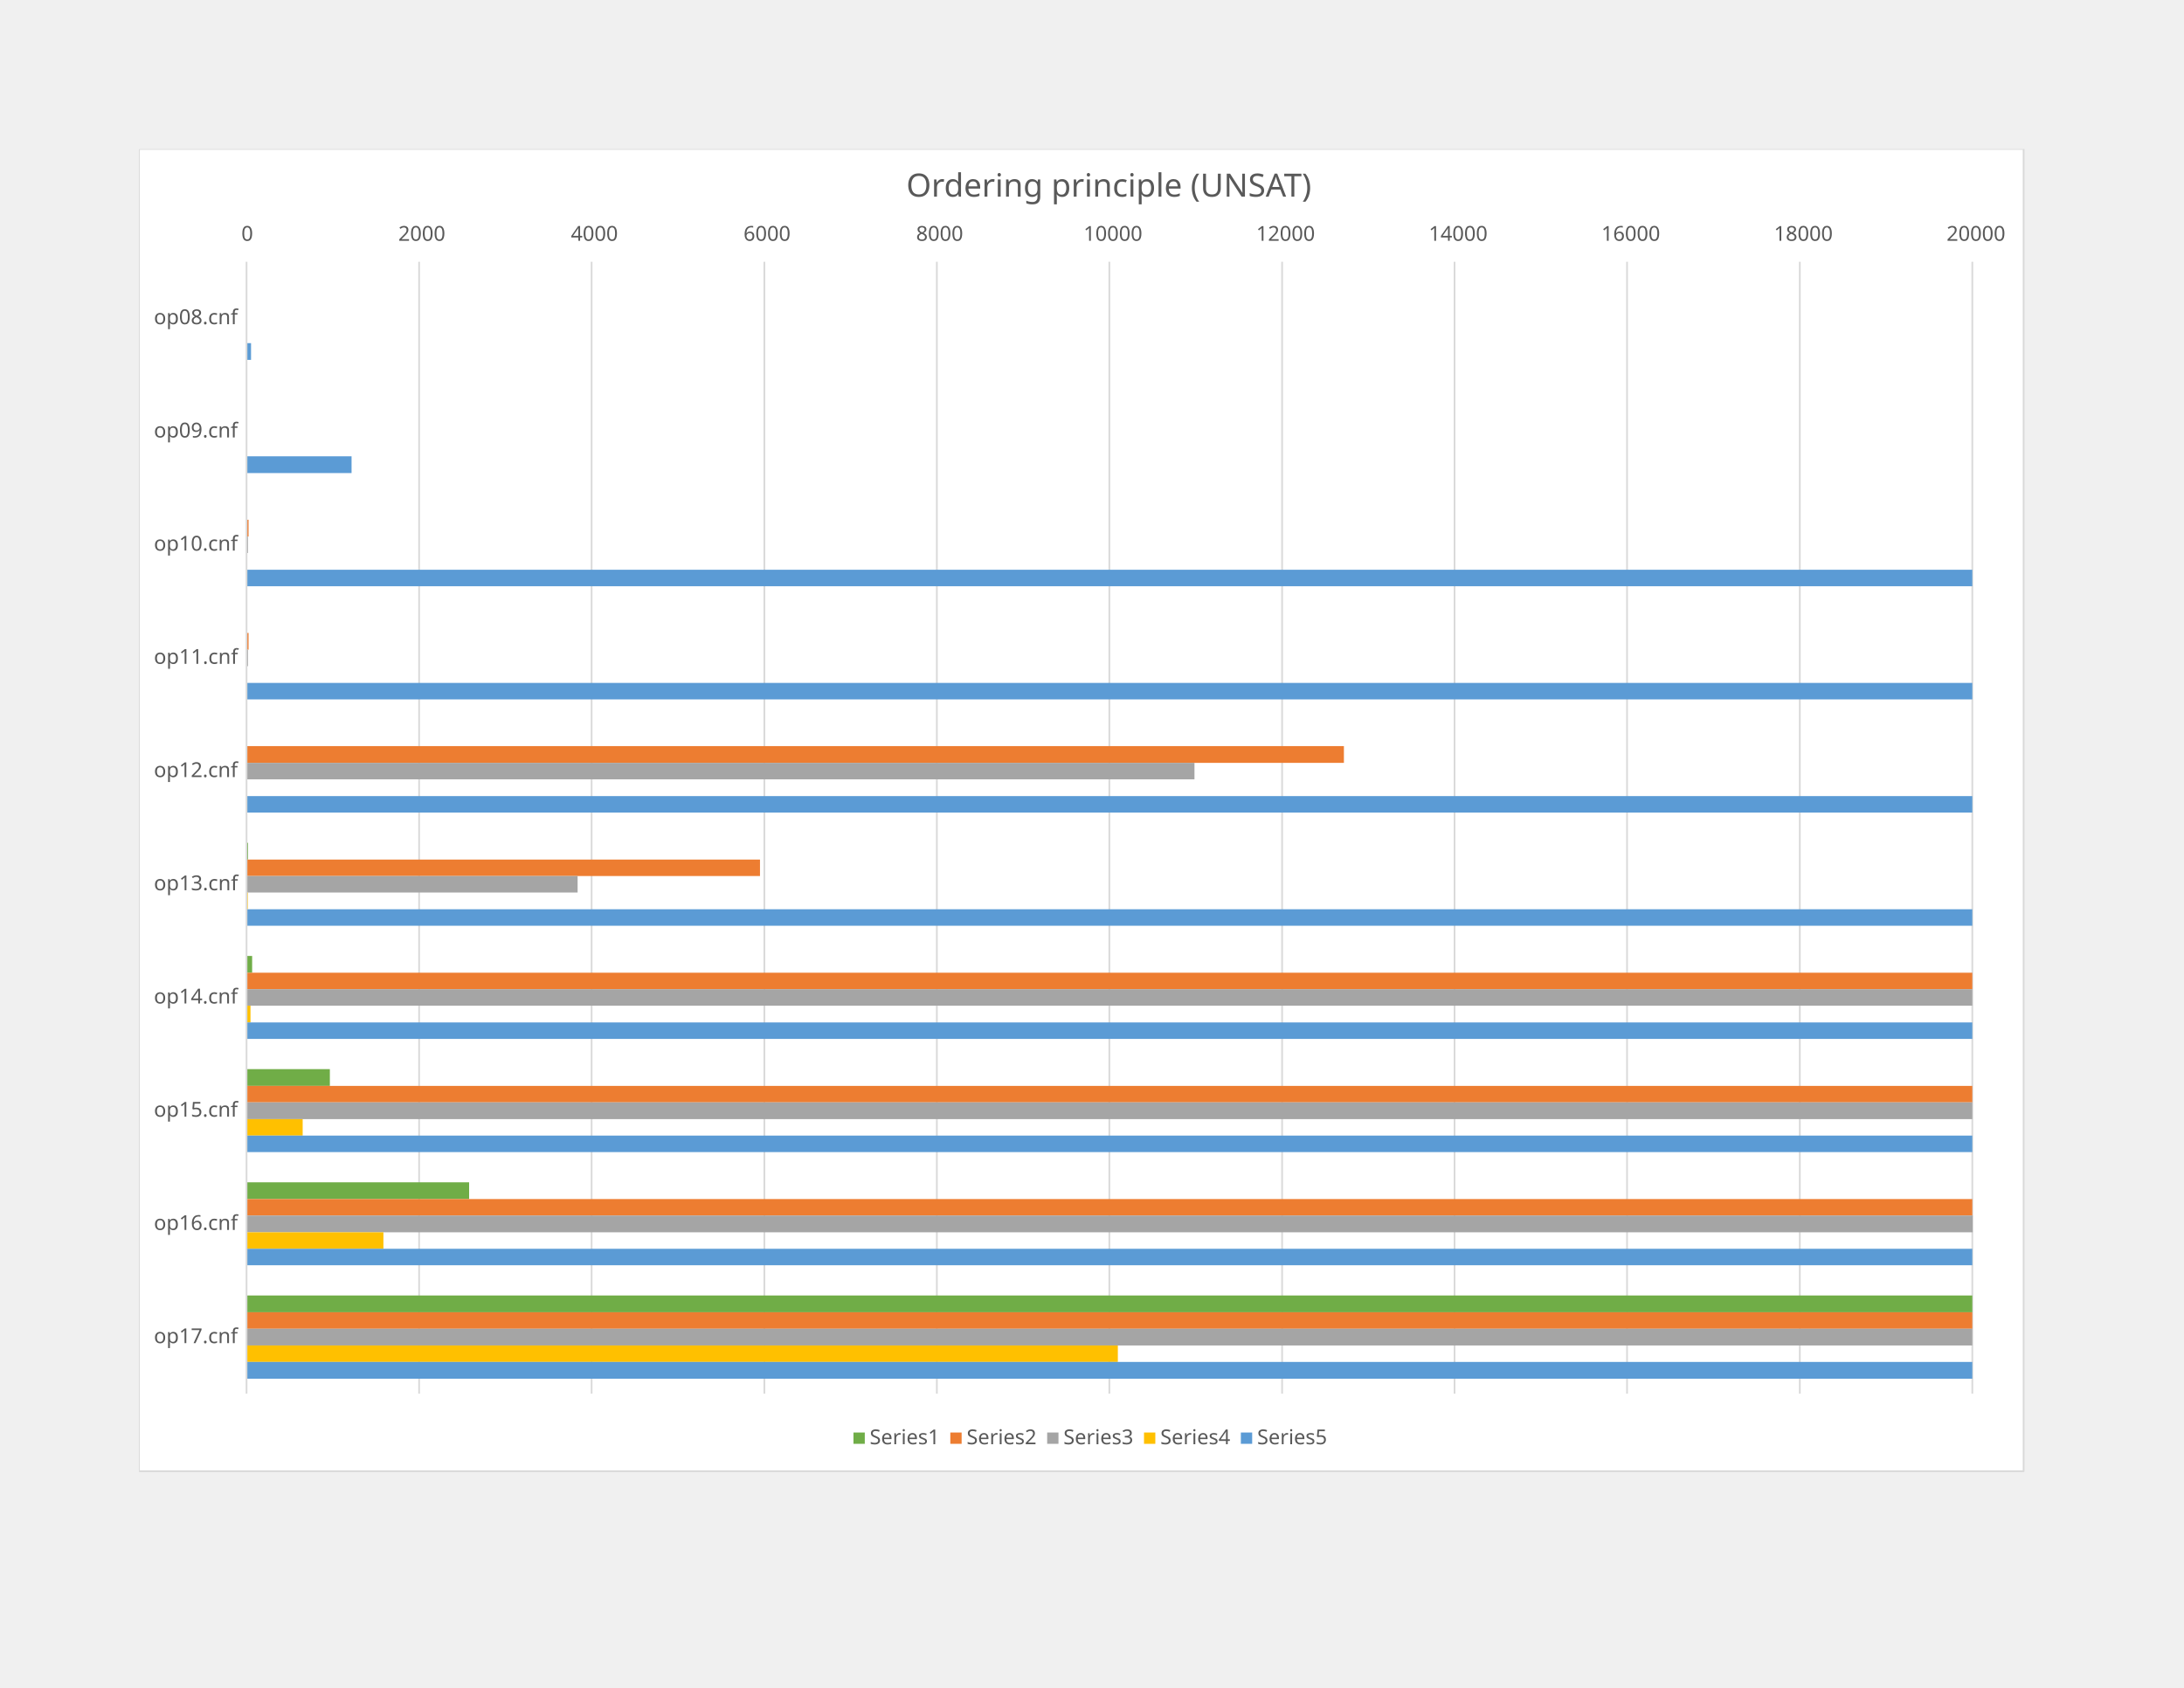
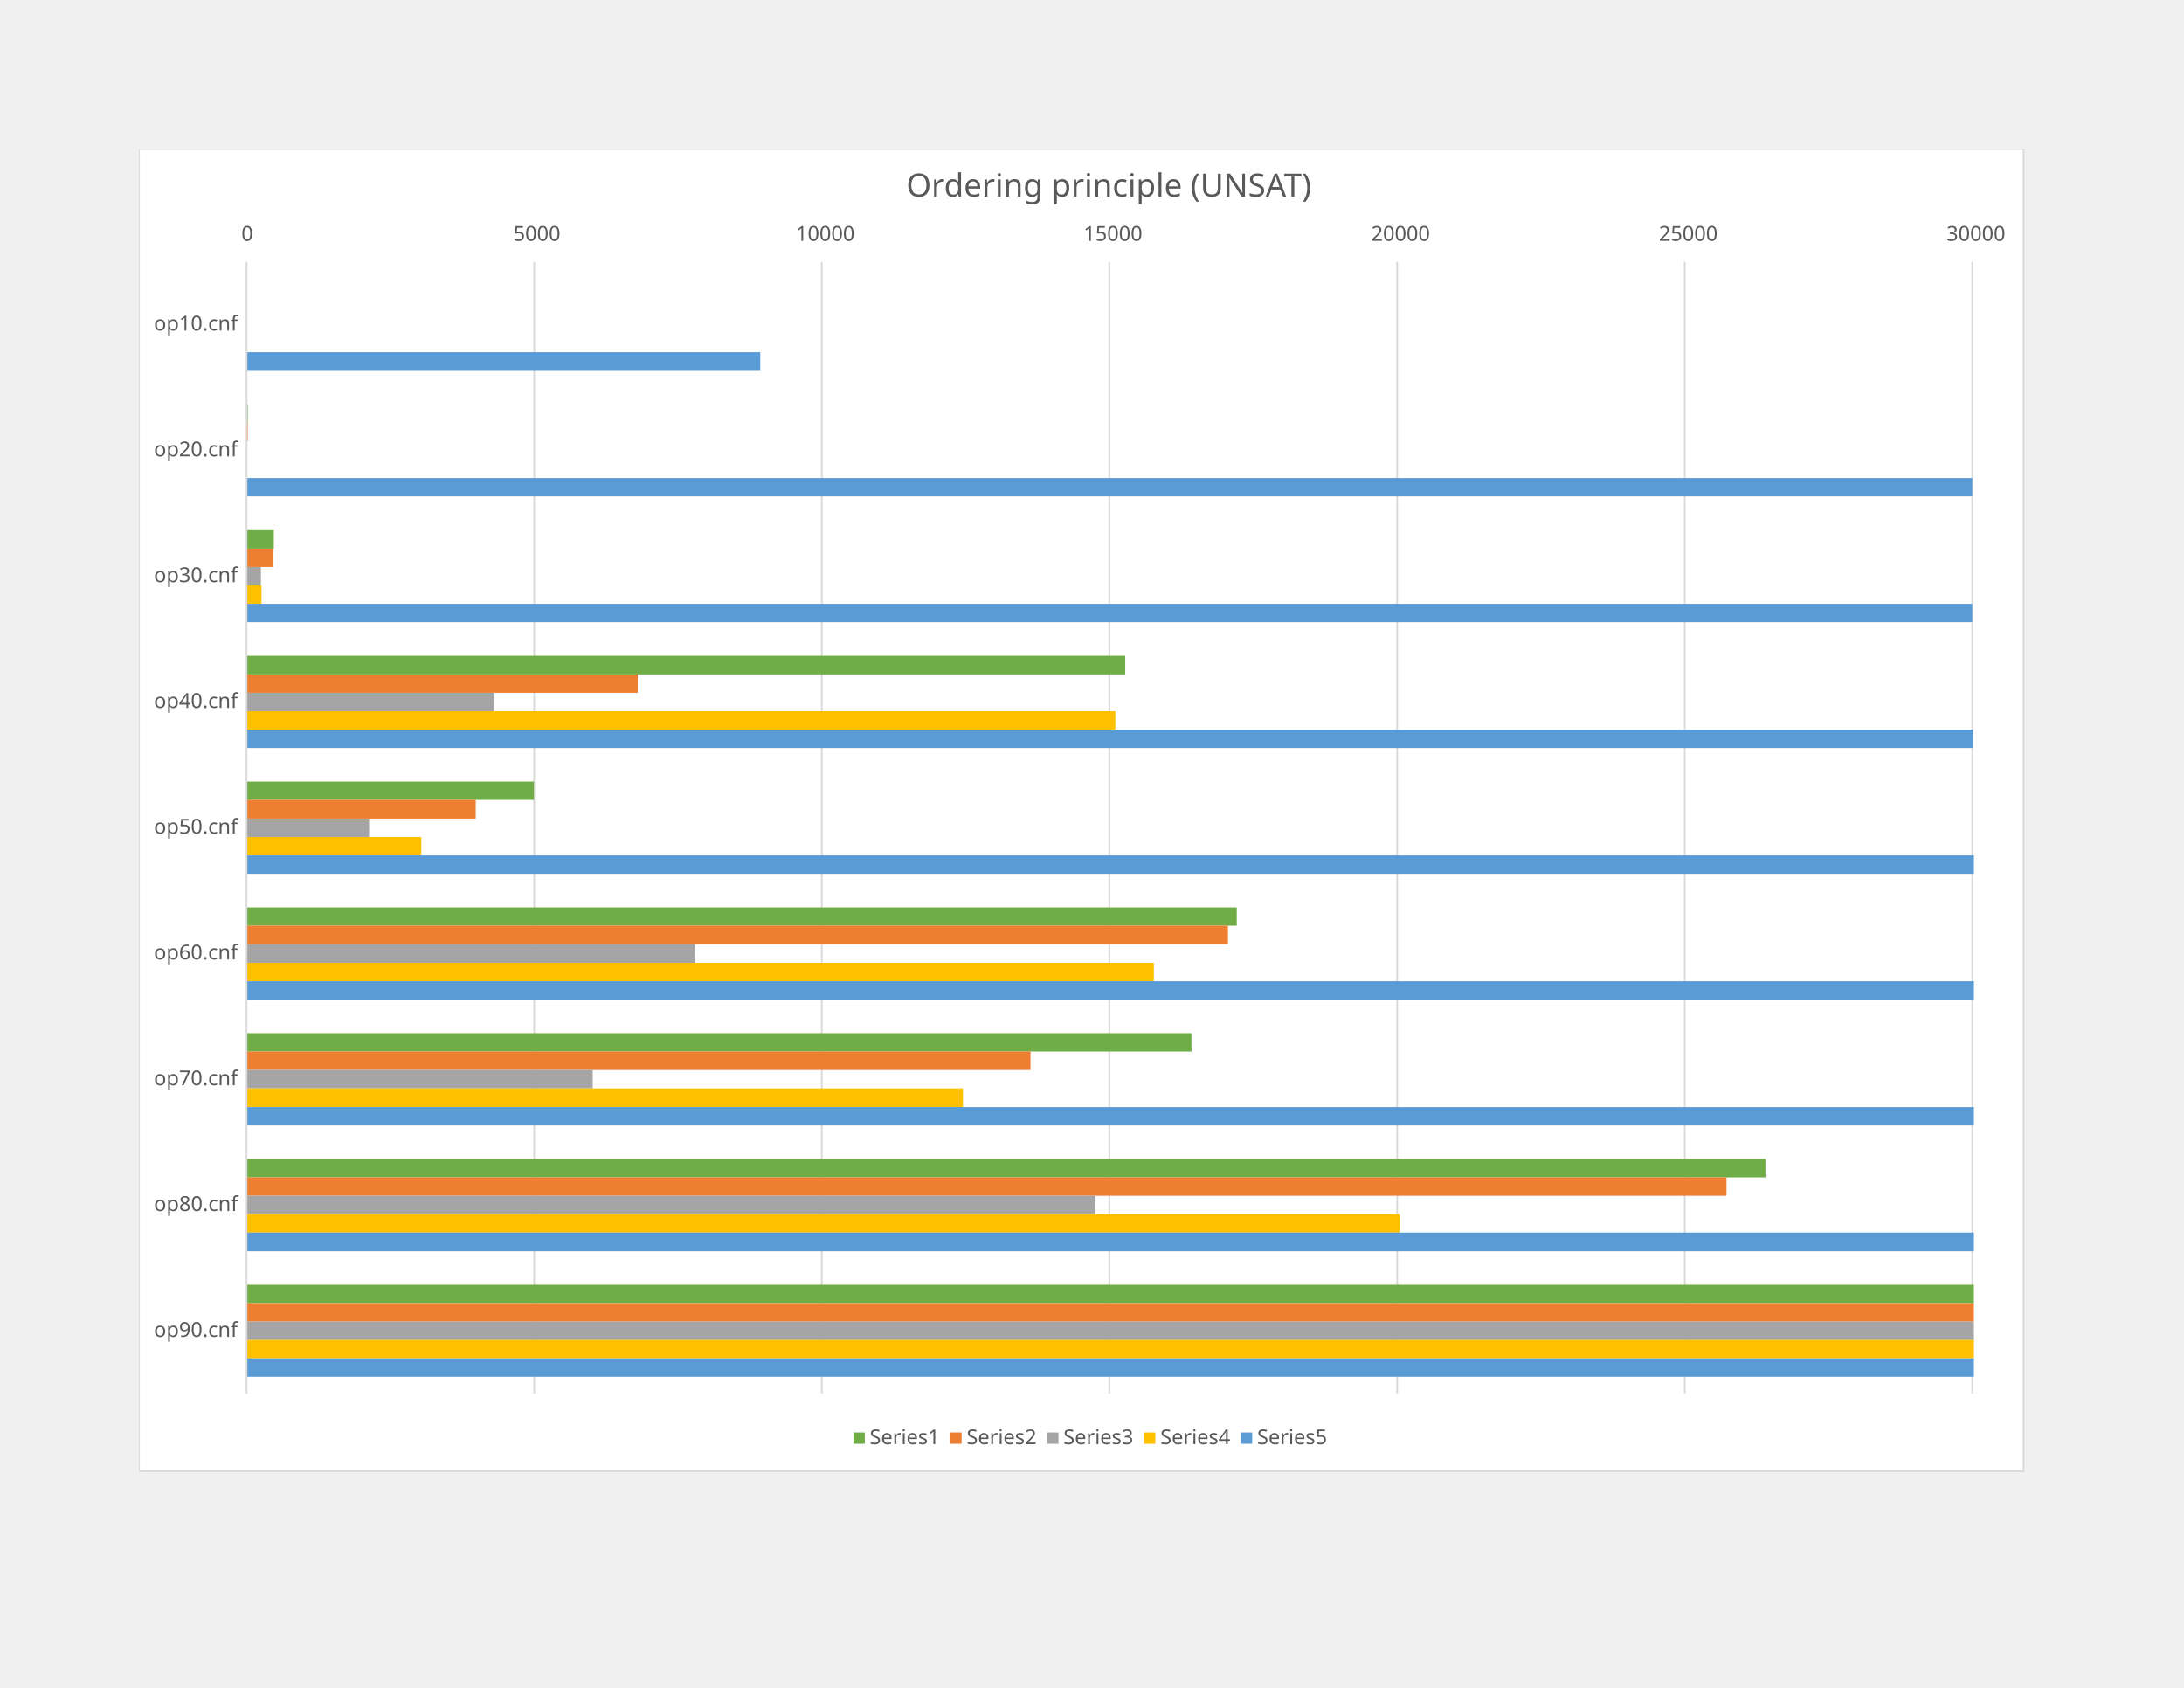
<svg xmlns="http://www.w3.org/2000/svg" version="1.1" width="792" height="612" viewBox="0 0 792 612">
  <defs>
    <clipPath id="clip_1">
      <path transform="matrix(1,0,0,-1,0,612)" d="M50.4 77.04H736.8V558H50.4Z" clip-rule="evenodd" />
    </clipPath>
    <clipPath id="clip_2">
      <path transform="matrix(1,0,0,-1,0,612)" d="M50.4 77.04H736.8V558H50.4Z" clip-rule="evenodd" />
    </clipPath>
    <clipPath id="clip_3">
-       <path transform="matrix(1,0,0,-1,0,612)" d="M50.4 78.6H733.8V558H50.4Z" clip-rule="evenodd" />
+       <path transform="matrix(1,0,0,-1,0,612)" d="M89.344 106.12H715.824V517.17H89.344Z" clip-rule="evenodd" />
    </clipPath>
    <clipPath id="clip_4">
-       <path transform="matrix(1,0,0,-1,0,612)" d="M50.4 78.6H733.8V558H50.4Z" clip-rule="evenodd" />
+       <path transform="matrix(1,0,0,-1,0,612)" d="M89.344 106.12H715.824V517.17H89.344Z" clip-rule="evenodd" />
    </clipPath>
    <clipPath id="clip_5">
-       <path transform="matrix(1,0,0,-1,0,612)" d="M50.4 78.6H733.8V558H50.4Z" clip-rule="evenodd" />
+       <path transform="matrix(1,0,0,-1,0,612)" d="M89.344 106.12H715.824V517.17H89.344Z" clip-rule="evenodd" />
    </clipPath>
    <clipPath id="clip_6">
-       <path transform="matrix(1,0,0,-1,0,612)" d="M50.4 78.6H733.8V558H50.4Z" clip-rule="evenodd" />
+       <path transform="matrix(1,0,0,-1,0,612)" d="M89.344 106.12H715.824V517.17H89.344Z" clip-rule="evenodd" />
    </clipPath>
    <clipPath id="clip_7">
-       <path transform="matrix(1,0,0,-1,0,612)" d="M50.4 78.6H733.8V558H50.4Z" clip-rule="evenodd" />
+       <path transform="matrix(1,0,0,-1,0,612)" d="M89.344 106.12H715.824V517.17H89.344Z" clip-rule="evenodd" />
    </clipPath>
    <clipPath id="clip_8">
      <path transform="matrix(1,0,0,-1,0,612)" d="M50.4 78.6H733.8V558H50.4Z" clip-rule="evenodd" />
    </clipPath>
    <clipPath id="clip_9">
      <path transform="matrix(1,0,0,-1,0,612)" d="M50.4 78.6H733.8V558H50.4Z" clip-rule="evenodd" />
    </clipPath>
    <clipPath id="clip_10">
      <path transform="matrix(1,0,0,-1,0,612)" d="M50.4 78.6H733.8V558H50.4Z" clip-rule="evenodd" />
    </clipPath>
    <clipPath id="clip_11">
      <path transform="matrix(1,0,0,-1,0,612)" d="M50.4 78.6H733.8V558H50.4Z" clip-rule="evenodd" />
    </clipPath>
    <clipPath id="clip_12">
      <path transform="matrix(1,0,0,-1,0,612)" d="M50.4 78.6H733.8V558H50.4Z" clip-rule="evenodd" />
    </clipPath>
    <clipPath id="clip_13">
      <path transform="matrix(1,0,0,-1,0,612)" d="M50.4 78.6H733.8V558H50.4Z" clip-rule="evenodd" />
    </clipPath>
    <clipPath id="clip_14">
      <path transform="matrix(1,0,0,-1,0,612)" d="M50.4 78.6H733.8V558H50.4Z" clip-rule="evenodd" />
    </clipPath>
    <clipPath id="clip_15">
      <path transform="matrix(1,0,0,-1,0,612)" d="M50.4 78.6H733.8V558H50.4Z" clip-rule="evenodd" />
    </clipPath>
    <clipPath id="clip_16">
      <path transform="matrix(1,0,0,-1,0,612)" d="M50.4 78.6H733.8V558H50.4Z" clip-rule="evenodd" />
    </clipPath>
    <clipPath id="clip_17">
      <path transform="matrix(1,0,0,-1,0,612)" d="M50.4 78.6H733.8V558H50.4Z" clip-rule="evenodd" />
    </clipPath>
    <clipPath id="clip_18">
      <path transform="matrix(1,0,0,-1,0,612)" d="M50.4 78.6H733.8V558H50.4Z" clip-rule="evenodd" />
    </clipPath>
    <clipPath id="clip_19">
      <path transform="matrix(1,0,0,-1,0,612)" d="M50.4 78.6H733.8V558H50.4Z" clip-rule="evenodd" />
    </clipPath>
    <clipPath id="clip_20">
      <path transform="matrix(1,0,0,-1,0,612)" d="M50.4 78.6H733.8V558H50.4Z" clip-rule="evenodd" />
    </clipPath>
    <clipPath id="clip_21">
      <path transform="matrix(1,0,0,-1,0,612)" d="M50.4 78.6H733.8V558H50.4Z" clip-rule="evenodd" />
    </clipPath>
    <clipPath id="clip_22">
      <path transform="matrix(1,0,0,-1,0,612)" d="M50.4 78.6H733.8V558H50.4Z" clip-rule="evenodd" />
    </clipPath>
    <clipPath id="clip_23">
      <path transform="matrix(1,0,0,-1,0,612)" d="M50.4 78.6H733.8V558H50.4Z" clip-rule="evenodd" />
    </clipPath>
    <clipPath id="clip_24">
      <path transform="matrix(1,0,0,-1,0,612)" d="M50.4 78.6H733.8V558H50.4Z" clip-rule="evenodd" />
    </clipPath>
    <clipPath id="clip_25">
      <path transform="matrix(1,0,0,-1,0,612)" d="M50.4 78.6H733.8V558H50.4Z" clip-rule="evenodd" />
    </clipPath>
    <clipPath id="clip_26">
      <path transform="matrix(1,0,0,-1,0,612)" d="M50.4 78.6H733.8V558H50.4Z" clip-rule="evenodd" />
    </clipPath>
    <clipPath id="clip_27">
      <path transform="matrix(1,0,0,-1,0,612)" d="M50.4 78.6H733.8V558H50.4Z" clip-rule="evenodd" />
    </clipPath>
    <clipPath id="clip_28">
      <path transform="matrix(1,0,0,-1,0,612)" d="M50.4 78.6H733.8V558H50.4Z" clip-rule="evenodd" />
    </clipPath>
    <clipPath id="clip_29">
      <path transform="matrix(1,0,0,-1,0,612)" d="M50.4 78.6H733.8V558H50.4Z" clip-rule="evenodd" />
    </clipPath>
    <clipPath id="clip_30">
      <path transform="matrix(1,0,0,-1,0,612)" d="M50.4 77.04H736.8V558H50.4Z" clip-rule="evenodd" />
    </clipPath>
  </defs>
  <g>
    <g clip-path="url(#clip_1)">
      <path transform="matrix(1,0,0,-1,0,612)" stroke-width=".14" stroke-linecap="butt" stroke-miterlimit="10" stroke-linejoin="miter" fill="none" stroke="#000000" stroke-opacity="0" d="M50.4 78.546H733.84V557.996H50.4Z" />
    </g>
    <g clip-path="url(#clip_2)">
      <path transform="matrix(1,0,0,-1,0,612)" d="M50.4 78.546H733.84V557.996H50.4Z" fill="#ffffff" fill-rule="evenodd" />
    </g>
-     <path transform="matrix(1,0,0,-1,0,612)" stroke-width=".623" stroke-linecap="butt" stroke-linejoin="round" fill="none" stroke="#d9d9d9" d="M151.99 517.09V106.66M214.54 517.09V106.66M277.19 517.09V106.66M339.74 517.09V106.66M402.29 517.09V106.66M464.94 517.09V106.66M527.48 517.09V106.66M590.03 517.09V106.66M652.68 517.09V106.66M715.24 517.09V106.66" />
-     <path transform="matrix(1,0,0,-1,0,612)" d="M89.405 388.48H89.505V382.5H89.405ZM89.642 347.45H89.405V341.47H89.642ZM89.941 306.41H89.405V300.33H89.941ZM91.435 265.38H89.405V259.3H91.435ZM119.62 224.34H89.405V218.26H119.62ZM170.12 183.3H89.405V177.23H170.12ZM715.23 142.27H89.405V136.19H715.23Z" fill="#70ad47" />
-     <path transform="matrix(1,0,0,-1,0,612)" d="M89.405 464.58H89.505V458.5H89.405ZM90.14 423.54H89.405V417.46H90.14ZM90.14 382.5H89.405V376.43H90.14ZM487.35 341.47H89.405V335.39H487.35ZM275.6 300.33H89.405V294.36H275.6ZM715.23 259.3H89.405V253.32H715.23ZM715.23 218.26H89.405V212.29H715.23ZM715.23 177.23H89.405V171.25H715.23ZM715.23 136.19H89.405V130.22H715.23Z" fill="#ed7d31" />
-     <path transform="matrix(1,0,0,-1,0,612)" d="M89.405 458.5H89.505V452.52H89.405ZM89.941 417.46H89.405V411.49H89.941ZM89.941 376.43H89.405V370.45H89.941ZM433.16 335.39H89.405V329.42H433.16ZM209.46 294.36H89.405V288.38H209.46ZM715.23 253.32H89.405V247.35H715.23ZM715.23 212.29H89.405V206.21H715.23ZM715.37 171.25H89.405V165.18H715.37ZM715.23 130.22H89.405V124.14H715.23Z" fill="#a5a5a5" />
-     <path transform="matrix(1,0,0,-1,0,612)" d="M89.405 370.45H89.505V364.38H89.405ZM89.543 329.42H89.405V323.34H89.543ZM89.842 288.38H89.405V282.31H89.842ZM90.838 247.35H89.405V241.27H90.838ZM109.76 206.21H89.405V200.24H109.76ZM139.04 165.18H89.405V159.2H139.04ZM405.37 124.14H89.405V118.17H405.37Z" fill="#ffc000" />
-     <path transform="matrix(1,0,0,-1,0,612)" d="M91.037 487.58H89.405V481.51H91.037ZM127.49 446.55H89.405V440.47H127.49ZM715.23 405.41H89.405V399.44H715.23ZM715.23 364.38H89.405V358.4H715.23ZM715.23 323.34H89.405V317.37H715.23ZM715.23 282.31H89.405V276.33H715.23ZM715.23 241.27H89.405V235.3H715.23ZM715.23 200.24H89.405V194.26H715.23ZM715.23 159.2H89.405V153.23H715.23ZM715.23 118.17H89.405V112.09H715.23Z" fill="#5b9bd5" />
+     <path transform="matrix(1,0,0,-1,0,612)" stroke-width=".623" stroke-linecap="butt" stroke-linejoin="round" fill="none" stroke="#d9d9d9" d="M193.72 517.09V106.66M298.01 517.09V106.66M402.29 517.09V106.66M506.67 517.09V106.66M610.95 517.09V106.66M715.24 517.09V106.66" />
+     <g clip-path="url(#clip_3)">
+       <path transform="matrix(1,0,0,-1,0,612)" d="M89.405 510.99H89.505V504.32H89.405ZM89.842 465.37H89.405V458.7H89.842ZM99.304 419.76H89.405V413.08H99.304ZM408.06 374.24H89.405V367.47H408.06ZM193.62 328.62H89.405V321.95H193.62ZM448.5 283H89.405V276.33H448.5ZM432.07 237.39H89.405V230.71H432.07ZM640.23 191.77H89.405V185.1H640.23ZM718.48 146.15H89.405V139.48H718.48Z" fill="#70ad47" />
+     </g>
+     <g clip-path="url(#clip_4)">
+       <path transform="matrix(1,0,0,-1,0,612)" d="M89.842 458.7H89.405V452.03H89.842ZM99.005 413.08H89.405V406.41H99.005ZM231.27 367.47H89.405V360.79H231.27ZM172.51 321.95H89.405V315.18H172.51ZM445.31 276.33H89.405V269.66H445.31ZM373.7 230.71H89.405V224.04H373.7ZM626.09 185.1H89.405V178.42H626.09ZM721.34 139.48H89.405V132.81H721.34Z" fill="#ed7d31" />
+     </g>
+     <g clip-path="url(#clip_5)">
+       <path transform="matrix(1,0,0,-1,0,612)" d="M89.642 452.03H89.405V445.35H89.642ZM94.622 406.41H89.405V399.74H94.622ZM179.28 360.79H89.405V354.12H179.28ZM133.86 315.18H89.405V308.5H133.86ZM252.09 269.66H89.405V262.89H252.09ZM214.94 224.04H89.405V217.37H214.94ZM397.21 178.42H89.405V171.75H397.21ZM716.43 132.81H89.405V126.13H716.43Z" fill="#a5a5a5" />
+     </g>
+     <g clip-path="url(#clip_6)">
+       <path transform="matrix(1,0,0,-1,0,612)" d="M89.642 445.35H89.405V438.68H89.642ZM94.822 399.74H89.405V393.06H94.822ZM404.48 354.12H89.405V347.45H404.48ZM152.79 308.5H89.405V301.83H152.79ZM418.42 262.89H89.405V256.21H418.42ZM349.2 217.37H89.405V210.6H349.2ZM507.56 171.75H89.405V165.08H507.56ZM717.73 126.13H89.405V119.46H717.73Z" fill="#ffc000" />
+     </g>
+     <g clip-path="url(#clip_7)">
+       <path transform="matrix(1,0,0,-1,0,612)" d="M275.7 484.3H89.405V477.52H275.7ZM715.23 438.68H89.405V432.01H715.23ZM715.23 393.06H89.405V386.39H715.23ZM715.53 347.45H89.405V340.77H715.53ZM715.83 301.83H89.405V295.16H715.83ZM715.83 256.21H89.405V249.54H715.83ZM716.62 210.6H89.405V203.92H716.62ZM717.12 165.08H89.405V158.31H717.12ZM720.27 119.46H89.405V112.79H720.27Z" fill="#5b9bd5" />
+     </g>
    <path transform="matrix(1,0,0,-1,0,612)" stroke-width=".623" stroke-linecap="butt" stroke-linejoin="round" fill="none" stroke="#d9d9d9" d="M89.405 517.09V106.66" />
-     <g clip-path="url(#clip_3)">
+     <g clip-path="url(#clip_8)">
      <text fill="#595959" xml:space="preserve" transform="matrix(1 0 -0 1 0 612)" font-size="7.464" font-family="Calibri">
        <tspan y="-524.69" x="87.528">0</tspan>
      </text>
    </g>
-     <g clip-path="url(#clip_4)">
-       <text fill="#595959" xml:space="preserve" transform="matrix(1 0 -0 1 0 612)" font-size="7.464" font-family="Calibri">
-         <tspan y="-524.69" x="144.43 148.222 152.014 155.806">2000</tspan>
-       </text>
-     </g>
-     <g clip-path="url(#clip_5)">
-       <text fill="#595959" xml:space="preserve" transform="matrix(1 0 -0 1 0 612)" font-size="7.464" font-family="Calibri">
-         <tspan y="-524.69" x="207.02 210.812 214.604 218.396">4000</tspan>
-       </text>
-     </g>
-     <g clip-path="url(#clip_6)">
-       <text fill="#595959" xml:space="preserve" transform="matrix(1 0 -0 1 0 612)" font-size="7.464" font-family="Calibri">
-         <tspan y="-524.69" x="269.62 273.412 277.204 280.996">6000</tspan>
-       </text>
-     </g>
-     <g clip-path="url(#clip_7)">
-       <text fill="#595959" xml:space="preserve" transform="matrix(1 0 -0 1 0 612)" font-size="7.464" font-family="Calibri">
-         <tspan y="-524.69" x="332.21 336.002 339.794 343.586">8000</tspan>
-       </text>
-     </g>
-     <g clip-path="url(#clip_8)">
-       <text fill="#595959" xml:space="preserve" transform="matrix(1 0 -0 1 0 612)" font-size="7.464" font-family="Calibri">
-         <tspan y="-524.69" x="392.93 396.698 400.466 404.234 408.002">10000</tspan>
-       </text>
-     </g>
    <g clip-path="url(#clip_9)">
      <text fill="#595959" xml:space="preserve" transform="matrix(1 0 -0 1 0 612)" font-size="7.464" font-family="Calibri">
-         <tspan y="-524.69" x="455.52 459.288 463.056 466.824 470.592">12000</tspan>
+         <tspan y="-524.69" x="186.17 189.962 193.754 197.546">5000</tspan>
      </text>
    </g>
    <g clip-path="url(#clip_10)">
      <text fill="#595959" xml:space="preserve" transform="matrix(1 0 -0 1 0 612)" font-size="7.464" font-family="Calibri">
-         <tspan y="-524.69" x="518.11 521.878 525.646 529.414 533.182">14000</tspan>
+         <tspan y="-524.69" x="288.6 292.392 296.184 299.976 303.768">10000</tspan>
      </text>
    </g>
    <g clip-path="url(#clip_11)">
      <text fill="#595959" xml:space="preserve" transform="matrix(1 0 -0 1 0 612)" font-size="7.464" font-family="Calibri">
-         <tspan y="-524.69" x="580.7 584.492 588.284 592.076 595.868">16000</tspan>
+         <tspan y="-524.69" x="392.93 396.698 400.466 404.234 408.002">15000</tspan>
      </text>
    </g>
    <g clip-path="url(#clip_12)">
      <text fill="#595959" xml:space="preserve" transform="matrix(1 0 -0 1 0 612)" font-size="7.464" font-family="Calibri">
-         <tspan y="-524.69" x="643.3 647.092 650.884 654.676 658.468">18000</tspan>
+         <tspan y="-524.69" x="497.23 501.022 504.814 508.606 512.398">20000</tspan>
      </text>
    </g>
    <g clip-path="url(#clip_13)">
      <text fill="#595959" xml:space="preserve" transform="matrix(1 0 -0 1 0 612)" font-size="7.464" font-family="Calibri">
-         <tspan y="-524.69" x="705.89 709.682 713.474 717.266 721.058">20000</tspan>
+         <tspan y="-524.69" x="601.56 605.352 609.144 612.936 616.728">25000</tspan>
      </text>
    </g>
    <g clip-path="url(#clip_14)">
      <text fill="#595959" xml:space="preserve" transform="matrix(1 0 -0 1 0 612)" font-size="7.464" font-family="Calibri">
-         <tspan y="-494.45" x="55.8 59.778 63.667 67.451 71.236 73.139 76.326 80.215">op08.cnf</tspan>
+         <tspan y="-524.69" x="705.89 709.682 713.474 717.266 721.058">30000</tspan>
      </text>
    </g>
    <g clip-path="url(#clip_15)">
      <text fill="#595959" xml:space="preserve" transform="matrix(1 0 -0 1 0 612)" font-size="7.464" font-family="Calibri">
-         <tspan y="-453.38" x="55.8 59.778 63.667 67.451 71.236 73.139 76.326 80.215">op09.cnf</tspan>
+         <tspan y="-492.17" x="55.8 59.778 63.667 67.451 71.236 73.139 76.326 80.215">op10.cnf</tspan>
      </text>
    </g>
    <g clip-path="url(#clip_16)">
      <text fill="#595959" xml:space="preserve" transform="matrix(1 0 -0 1 0 612)" font-size="7.464" font-family="Calibri">
-         <tspan y="-412.34" x="55.8 59.778 63.667 67.451 71.236 73.139 76.326 80.215">op10.cnf</tspan>
+         <tspan y="-446.54" x="55.8 59.778 63.667 67.451 71.236 73.139 76.326 80.215">op20.cnf</tspan>
      </text>
    </g>
    <g clip-path="url(#clip_17)">
+       <text fill="#595959" xml:space="preserve" transform="matrix(1 0 -0 1 0 612)" font-size="7.464" font-family="Calibri">
+         <tspan y="-400.94" x="55.8 59.778 63.667 67.451 71.236 73.139 76.326 80.215">op30.cnf</tspan>
+       </text>
+     </g>
+     <g clip-path="url(#clip_18)">
+       <text fill="#595959" xml:space="preserve" transform="matrix(1 0 -0 1 0 612)" font-size="7.464" font-family="Calibri">
+         <tspan y="-355.32" x="55.8 59.778 63.667 67.451 71.236 73.139 76.326 80.215">op40.cnf</tspan>
+       </text>
+     </g>
+     <g clip-path="url(#clip_19)">
+       <text fill="#595959" xml:space="preserve" transform="matrix(1 0 -0 1 0 612)" font-size="7.464" font-family="Calibri">
+         <tspan y="-309.72" x="55.8 59.778 63.667 67.451 71.236 73.139 76.326 80.215">op50.cnf</tspan>
+       </text>
+     </g>
+     <g clip-path="url(#clip_20)">
+       <text fill="#595959" xml:space="preserve" transform="matrix(1 0 -0 1 0 612)" font-size="7.464" font-family="Calibri">
+         <tspan y="-264.1" x="55.8 59.778 63.667 67.451 71.236 73.139 76.326 80.215">op60.cnf</tspan>
+       </text>
+     </g>
+     <g clip-path="url(#clip_21)">
+       <text fill="#595959" xml:space="preserve" transform="matrix(1 0 -0 1 0 612)" font-size="7.464" font-family="Calibri">
+         <tspan y="-218.5" x="55.8 59.778 63.667 67.451 71.236 73.139 76.326 80.215">op70.cnf</tspan>
+       </text>
+     </g>
+     <g clip-path="url(#clip_22)">
      <text fill="#595959" xml:space="preserve" transform="matrix(1 0 -0 1 0 612)" font-size="7.488" font-family="Calibri">
-         <tspan y="-371.3" x="55.8 59.776 63.662 67.459 71.255 73.142 76.325 80.211">op11.cnf</tspan>
-       </text>
-     </g>
-     <g clip-path="url(#clip_18)">
-       <text fill="#595959" xml:space="preserve" transform="matrix(1 0 -0 1 0 612)" font-size="7.464" font-family="Calibri">
-         <tspan y="-330.24" x="55.8 59.778 63.667 67.451 71.236 73.139 76.326 80.215">op12.cnf</tspan>
-       </text>
-     </g>
-     <g clip-path="url(#clip_19)">
-       <text fill="#595959" xml:space="preserve" transform="matrix(1 0 -0 1 0 612)" font-size="7.488" font-family="Calibri">
-         <tspan y="-289.2" x="55.8 59.776 63.662 67.459 71.255 73.142 76.325 80.211">op13.cnf</tspan>
-       </text>
-     </g>
-     <g clip-path="url(#clip_20)">
-       <text fill="#595959" xml:space="preserve" transform="matrix(1 0 -0 1 0 612)" font-size="7.464" font-family="Calibri">
-         <tspan y="-248.14" x="55.8 59.778 63.667 67.451 71.236 73.139 76.326 80.215">op14.cnf</tspan>
-       </text>
-     </g>
-     <g clip-path="url(#clip_21)">
-       <text fill="#595959" xml:space="preserve" transform="matrix(1 0 -0 1 0 612)" font-size="7.464" font-family="Calibri">
-         <tspan y="-207.1" x="55.8 59.778 63.667 67.451 71.236 73.139 76.326 80.215">op15.cnf</tspan>
-       </text>
-     </g>
-     <g clip-path="url(#clip_22)">
-       <text fill="#595959" xml:space="preserve" transform="matrix(1 0 -0 1 0 612)" font-size="7.464" font-family="Calibri">
-         <tspan y="-166.03" x="55.8 59.778 63.667 67.451 71.236 73.139 76.326 80.215">op16.cnf</tspan>
+         <tspan y="-172.9" x="55.8 59.776 63.662 67.459 71.255 73.142 76.325 80.211">op80.cnf</tspan>
      </text>
    </g>
    <g clip-path="url(#clip_23)">
      <text fill="#595959" xml:space="preserve" transform="matrix(1 0 -0 1 0 612)" font-size="7.464" font-family="Calibri">
-         <tspan y="-124.99" x="55.8 59.778 63.667 67.451 71.236 73.139 76.326 80.215">op17.cnf</tspan>
+         <tspan y="-127.27" x="55.8 59.778 63.667 67.451 71.236 73.139 76.326 80.215">op90.cnf</tspan>
      </text>
    </g>
    <g clip-path="url(#clip_24)">
      <text fill="#595959" xml:space="preserve" transform="matrix(1 0 -0 1 0 612)" font-size="11.64" font-family="Calibri">
        <tspan y="-540.7" x="328.66 336.319 340.207 346.283 352.045 356.107 358.784 364.895 370.378 373.032 379.108 383.17 385.847 391.958 396.824 399.501 405.612 408.289 414.028 416.623 420.104 427.577 435.096 440.439 446.282 451.951">Ordering principle (UNSAT)</tspan>
      </text>
    </g>
    <path transform="matrix(1,0,0,-1,0,612)" d="M309.5 88.478H313.603V92.581H309.5Z" fill="#70ad47" fill-rule="evenodd" />
    <g clip-path="url(#clip_25)">
      <text fill="#595959" xml:space="preserve" transform="matrix(1 0 -0 1 0 612)" font-size="7.464" font-family="Calibri">
        <tspan y="-88.32" x="315.38 318.806 322.575 325.18 326.875 330.659 333.577">Series1</tspan>
      </text>
    </g>
    <path transform="matrix(1,0,0,-1,0,612)" d="M344.62 88.478H348.723V92.581H344.62Z" fill="#ed7d31" fill-rule="evenodd" />
    <g clip-path="url(#clip_26)">
      <text fill="#595959" xml:space="preserve" transform="matrix(1 0 -0 1 0 612)" font-size="7.464" font-family="Calibri">
        <tspan y="-88.32" x="350.52 353.901 357.685 360.29 361.955 365.739 368.62">Series2</tspan>
      </text>
    </g>
    <path transform="matrix(1,0,0,-1,0,612)" d="M379.74 88.478H383.843V92.581H379.74Z" fill="#a5a5a5" fill-rule="evenodd" />
    <g clip-path="url(#clip_27)">
      <text fill="#595959" xml:space="preserve" transform="matrix(1 0 -0 1 0 612)" font-size="7.464" font-family="Calibri">
        <tspan y="-88.32" x="385.63 389.011 392.795 395.4 397.095 400.879 403.797">Series3</tspan>
      </text>
    </g>
    <path transform="matrix(1,0,0,-1,0,612)" d="M414.86 88.478H418.963V92.581H414.86Z" fill="#ffc000" fill-rule="evenodd" />
    <g clip-path="url(#clip_28)">
      <text fill="#595959" xml:space="preserve" transform="matrix(1 0 -0 1 0 612)" font-size="7.464" font-family="Calibri">
        <tspan y="-88.32" x="420.77 424.151 427.935 430.54 432.205 435.989 438.87">Series4</tspan>
      </text>
    </g>
    <path transform="matrix(1,0,0,-1,0,612)" d="M449.98 88.478H454.083V92.581H449.98Z" fill="#5b9bd5" fill-rule="evenodd" />
    <g clip-path="url(#clip_29)">
      <text fill="#595959" xml:space="preserve" transform="matrix(1 0 -0 1 0 612)" font-size="7.464" font-family="Calibri">
        <tspan y="-88.32" x="455.88 459.261 463.045 465.65 467.345 471.129 474.047">Series5</tspan>
      </text>
    </g>
    <g clip-path="url(#clip_30)">
      <path transform="matrix(1,0,0,-1,0,612)" stroke-width=".623" stroke-linecap="butt" stroke-linejoin="round" fill="none" stroke="#d9d9d9" d="M50.4 78.546H733.84V557.996H50.4Z" />
    </g>
  </g>
</svg>
